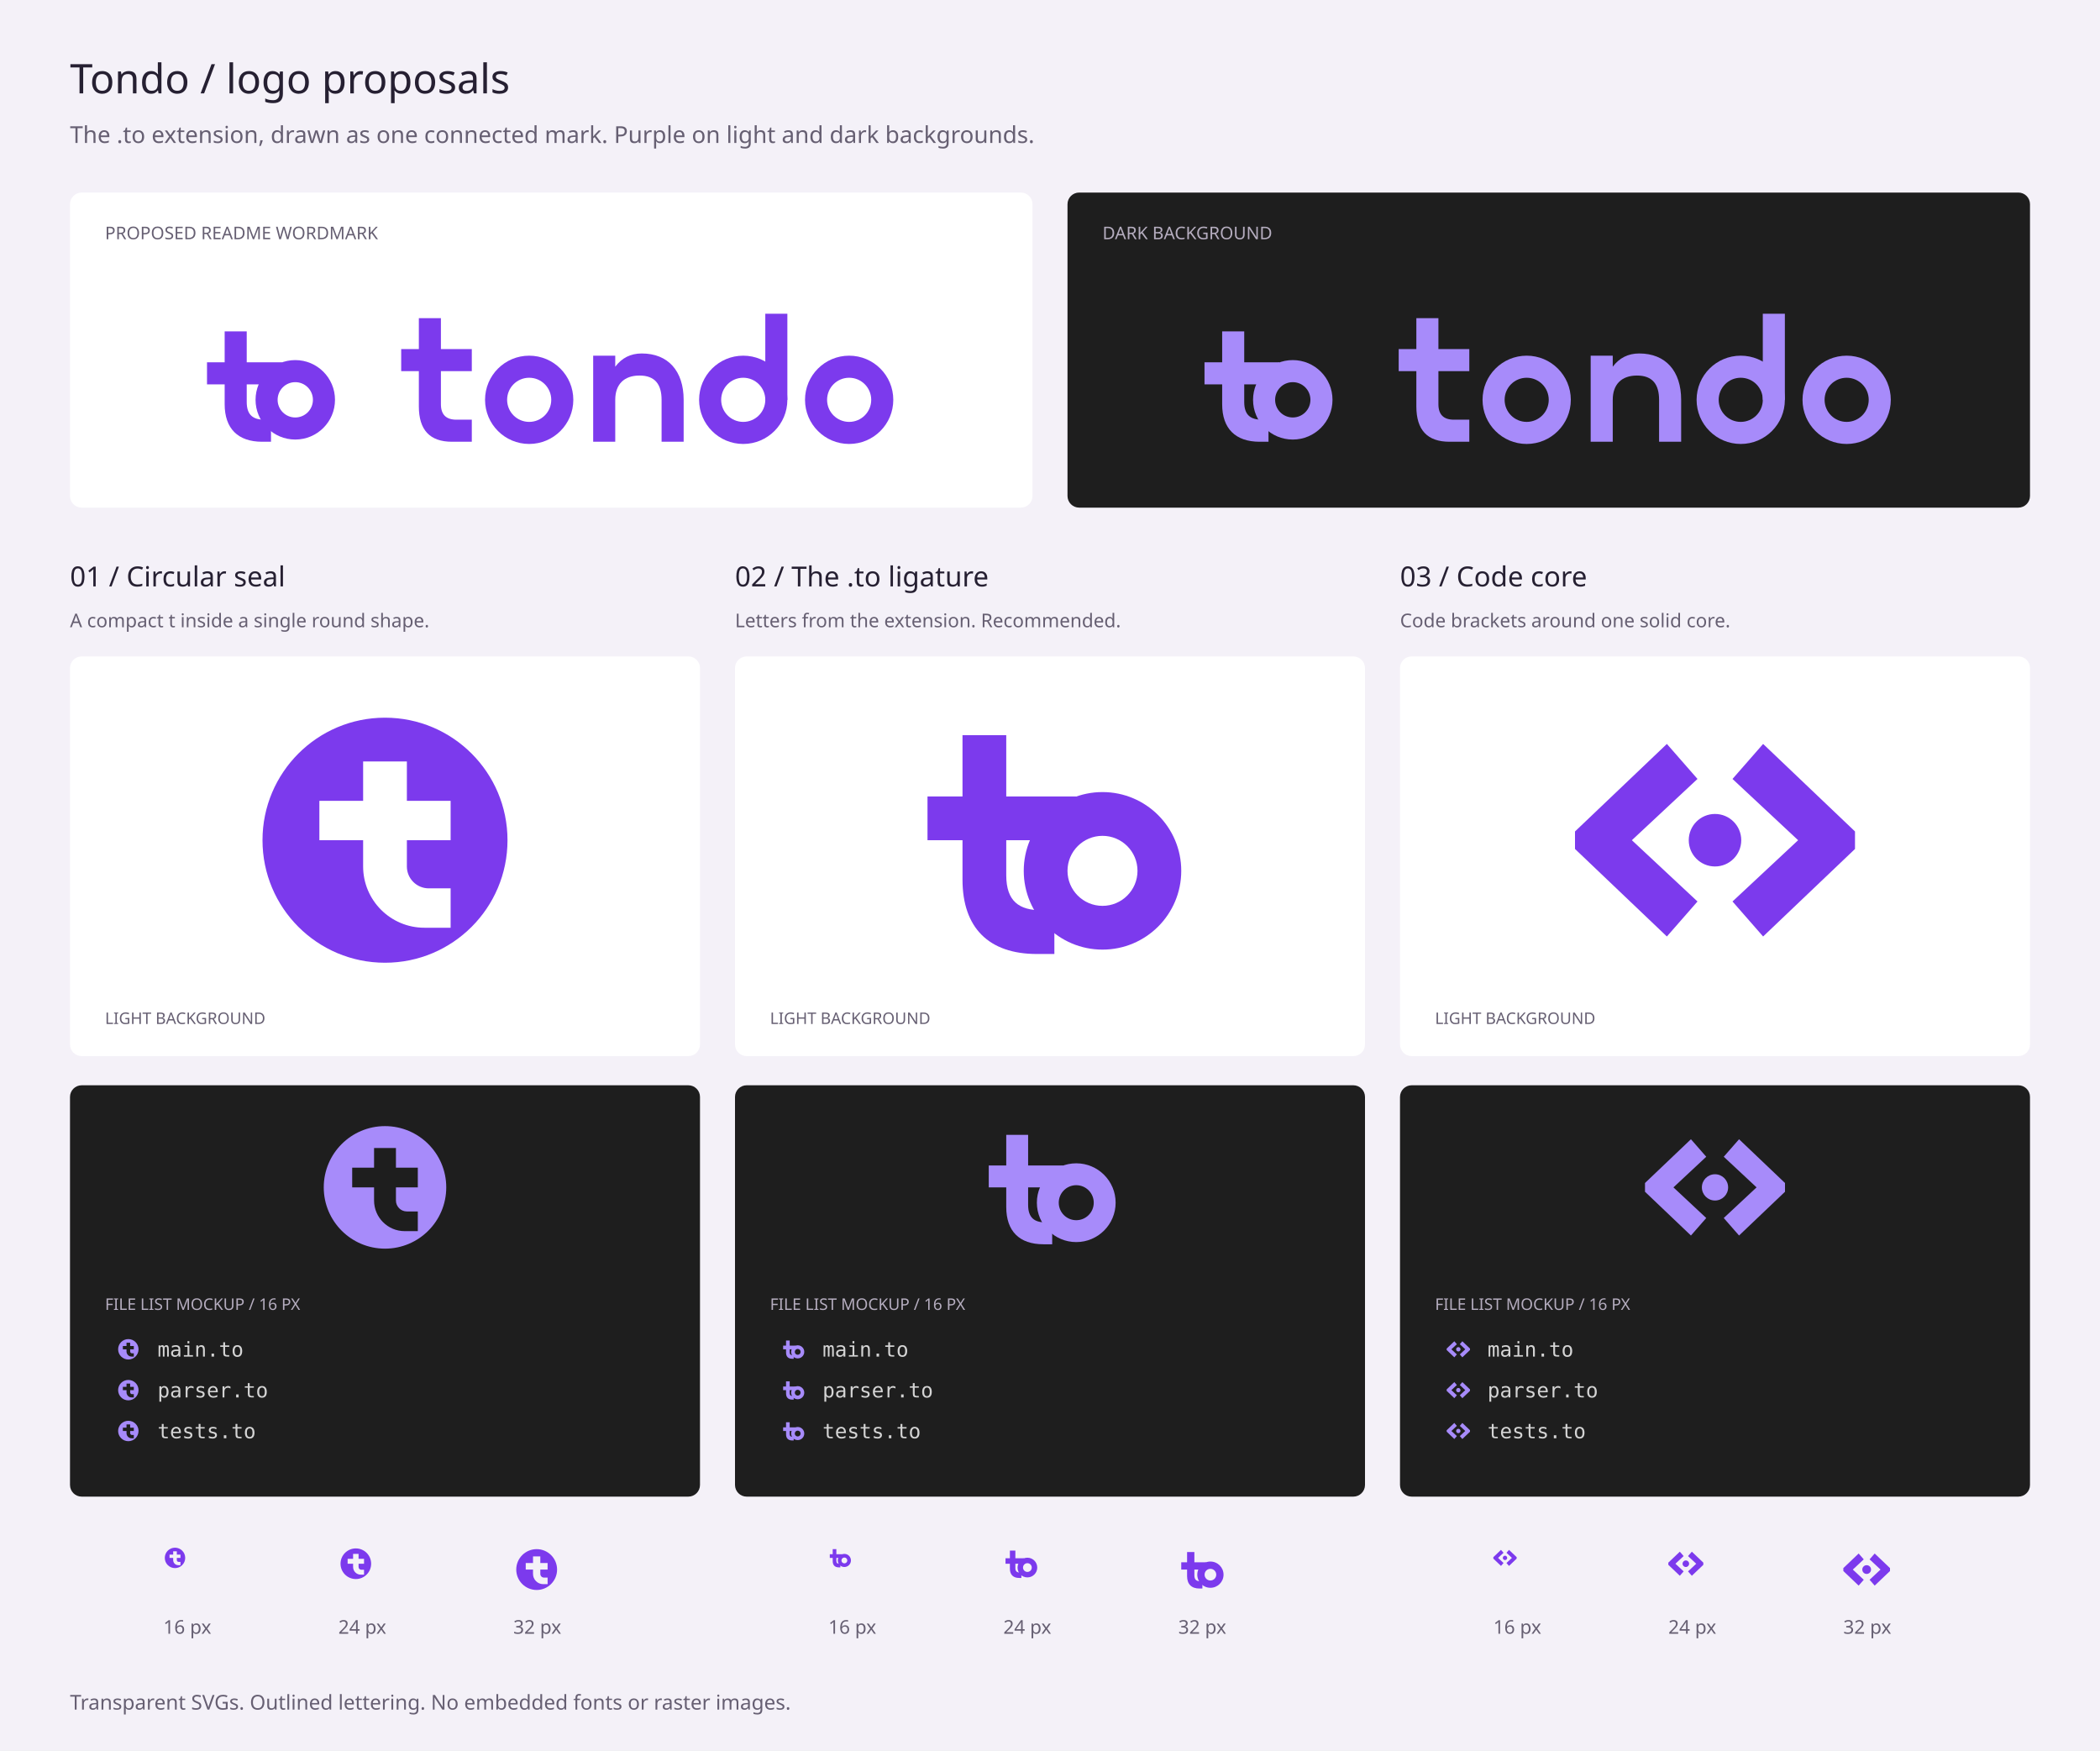
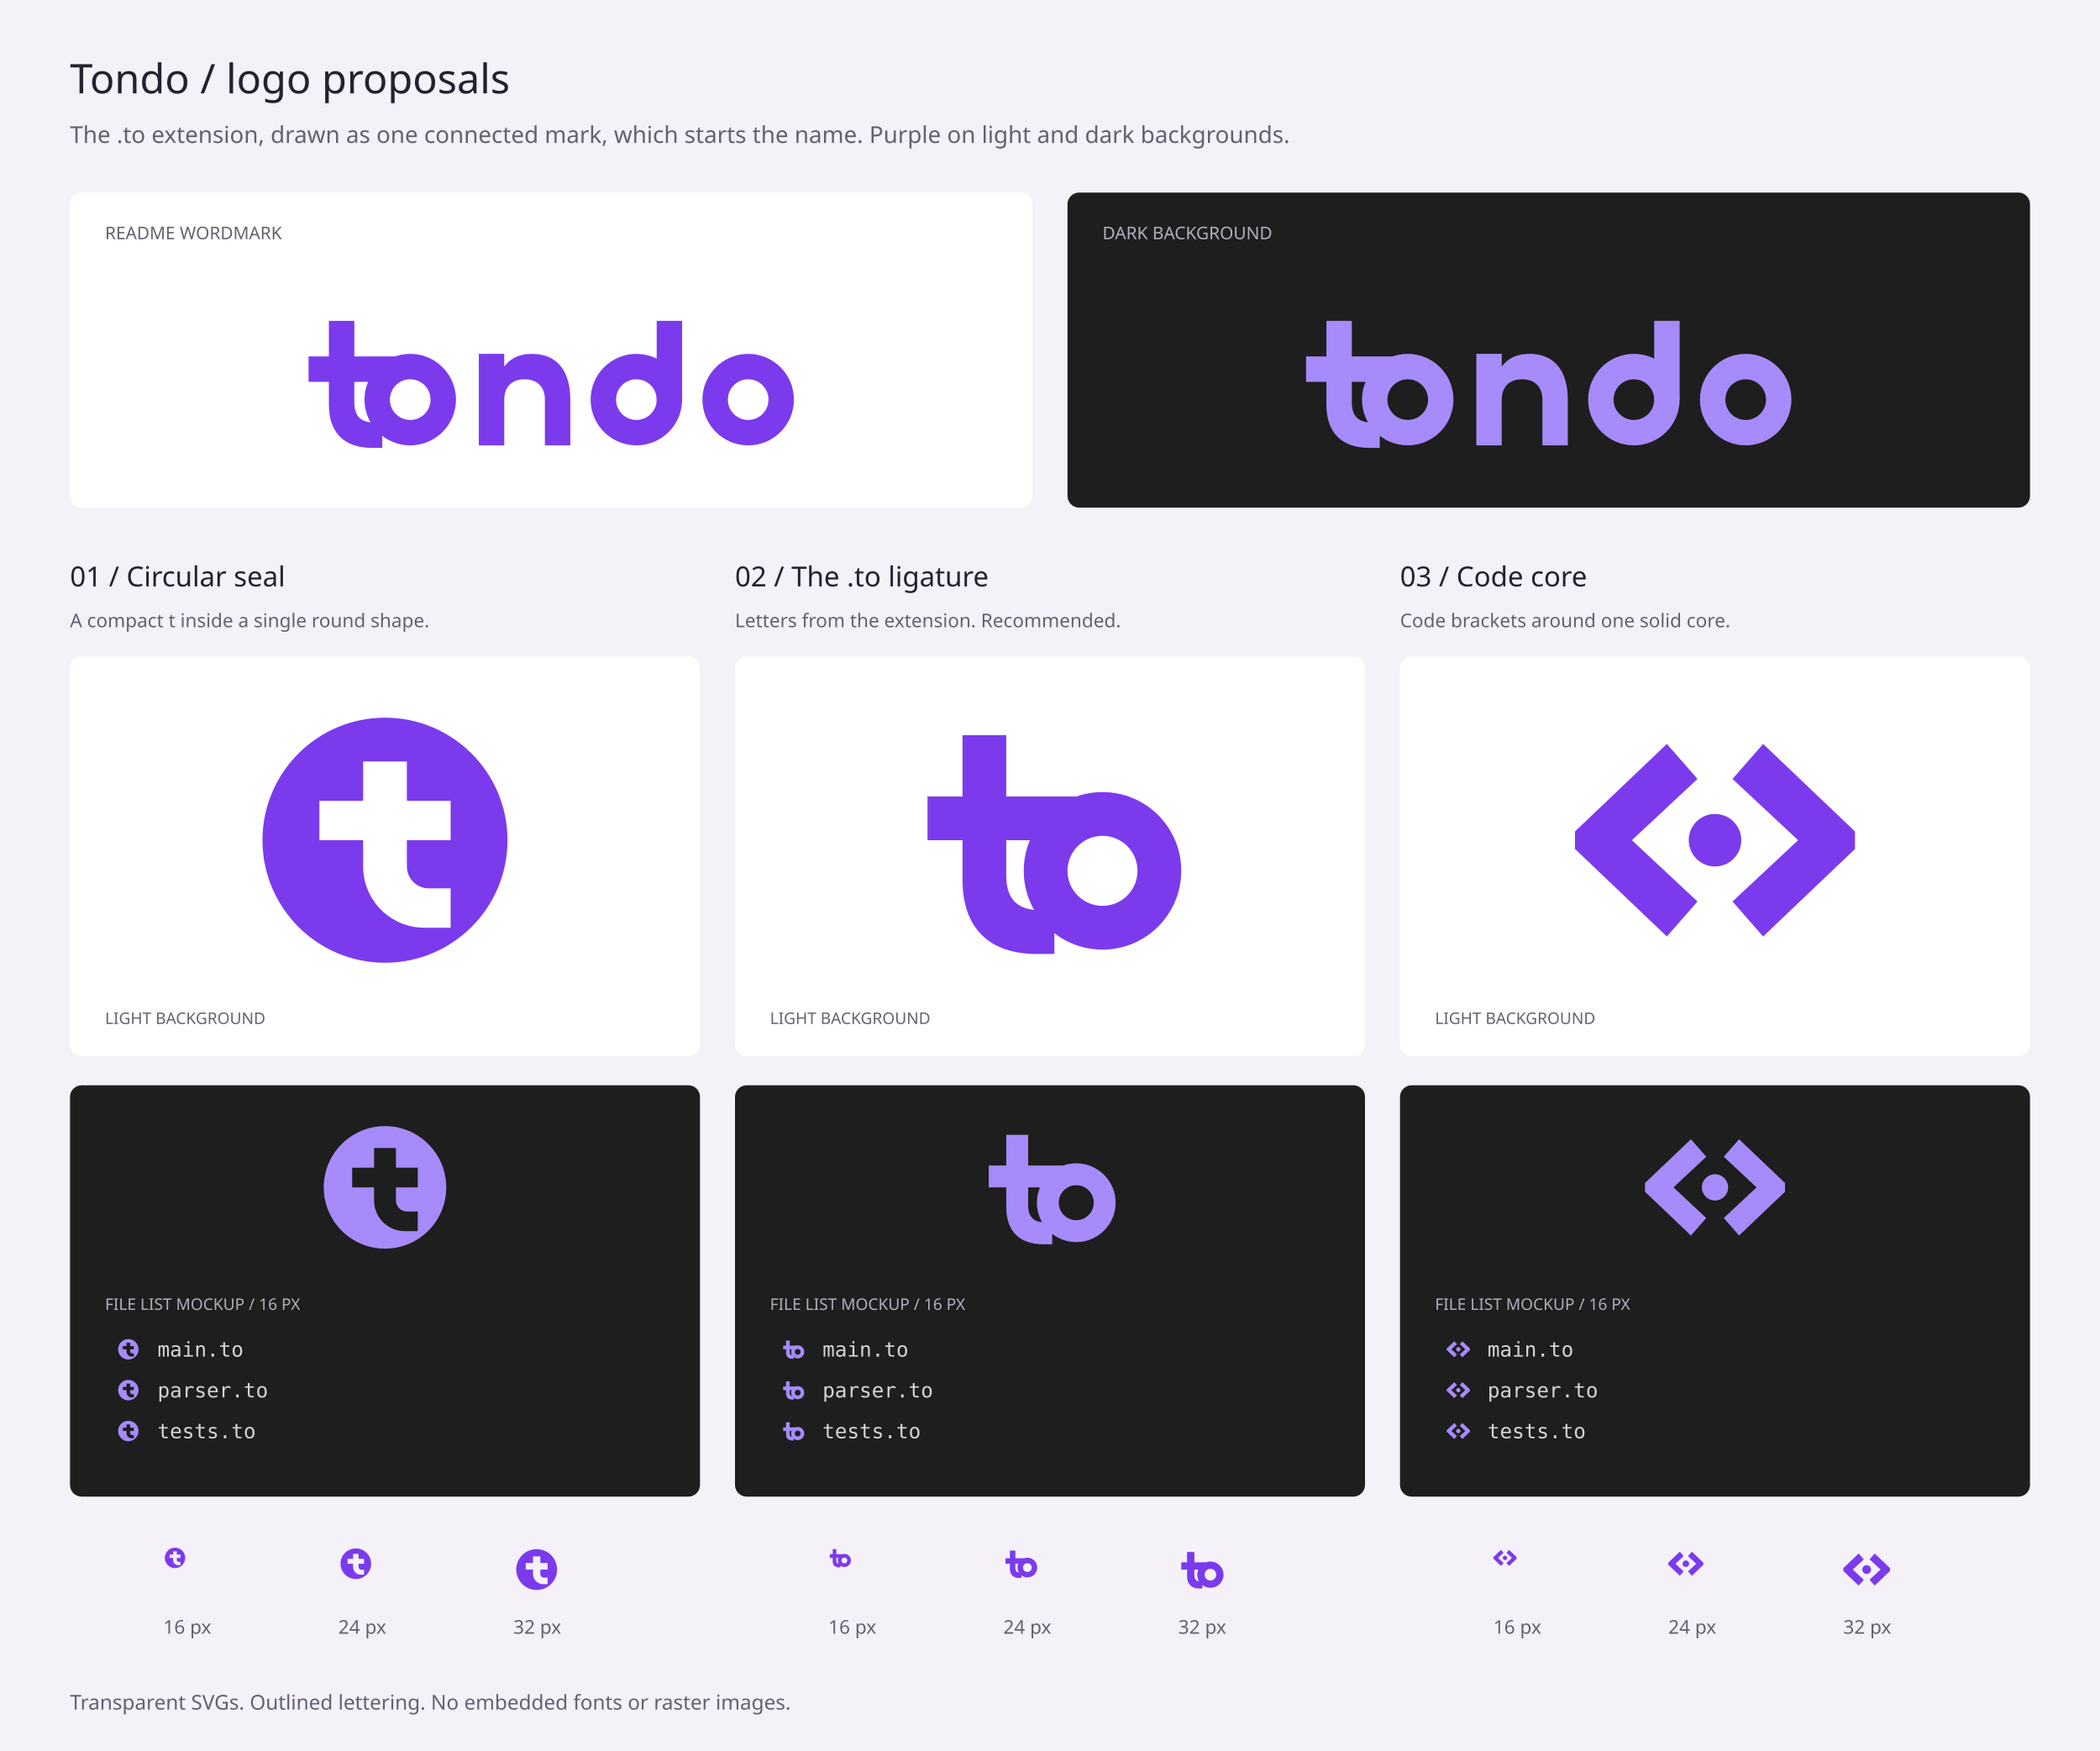
<svg xmlns="http://www.w3.org/2000/svg" width="1440" height="1200" viewBox="0 0 1440 1200" role="img" aria-labelledby="title description">
  <defs>
    <symbol id="seal" viewBox="0 0 64 64">
      <path fill-rule="evenodd" d="M32 4a28 28 0 1 0 0 56 28 28 0 0 0 0-56Zm-5 10h10v9h10v9H37v6a5 5 0 0 0 5 5h5v9h-6a14 14 0 0 1-14-14v-6H17v-9h10Z" />
    </symbol>
    <symbol id="ligature" viewBox="0 0 64 64">
      <path d="M12 8h10v14h16v10H22v8c0 6 3 8 8 8h3v10h-4c-11 0-17-6-17-17v-9H4V22h8Z" />
      <path fill-rule="evenodd" d="M44 21a18 18 0 1 0 0 36 18 18 0 0 0 0-36Zm0 10a8 8 0 1 1 0 16 8 8 0 0 1 0-16Z" />
    </symbol>
    <symbol id="ligature-dark" viewBox="0 0 64 64">
      <path d="M12 8h10v14h16v10H22v8c0 6 3 8 8 8h3v10h-4c-11 0-17-6-17-17v-9H4V22h8Z" />
      <path fill-rule="evenodd" d="M44 21a18 18 0 1 0 0 36 18 18 0 0 0 0-36Zm0 10a8 8 0 1 1 0 16 8 8 0 0 1 0-16Z" />
    </symbol>
    <symbol id="code" viewBox="0 0 64 64">
      <path d="m21 10 7 8-15 14 15 14-7 8L0 34v-4Zm22 0-7 8 15 14-15 14 7 8 21-20v-4Z" />
      <circle cx="32" cy="32" r="6" />
    </symbol>
-     <symbol id="wordmark" viewBox="0 0 332 76">
-       <g transform="translate(6 6)">
-         <path d="M12 8h10v14h16v10H22v8c0 6 3 8 8 8h3v10h-4c-11 0-17-6-17-17v-9H4V22h8Z" />
-         <path fill-rule="evenodd" d="M44 21a18 18 0 1 0 0 36 18 18 0 0 0 0-36Zm0 10a8 8 0 1 1 0 16 8 8 0 0 1 0-16Z" />
-       </g>
-       <g transform="translate(96 6)">
-         <path d="M10 2h10v14h14v10H20v15q0 7 7 7h7v10h-9Q10 58 10 42V26H2V16h8Z" />
-         <path fill-rule="evenodd" d="M60 19a20 20 0 1 0 0 40 20 20 0 0 0 0-40Zm0 10a10 10 0 1 1 0 20 10 10 0 0 1 0-20Z" />
-         <path d="M89 19h10v5c3-4 7-6 12-6 12 0 19 8 19 21v19h-10V39c0-7-3-11-10-11s-11 4-11 11v19H89Z" />
-         <path d="M167 0h10v39h-10Z" />
-         <path fill-rule="evenodd" d="M157 19a20 20 0 1 0 0 40 20 20 0 0 0 0-40Zm0 10a10 10 0 1 1 0 20 10 10 0 0 1 0-20Z" />
-         <path fill-rule="evenodd" d="M205 19a20 20 0 1 0 0 40 20 20 0 0 0 0-40Zm0 10a10 10 0 1 1 0 20 10 10 0 0 1 0-20Z" />
-       </g>
+     <symbol id="wordmark" viewBox="0 0 199 66">
+       <path d="M12 8h10v14h16v10H22v8c0 6 3 8 8 8h3v10h-4c-11 0-17-6-17-17v-9H4V22h8Z" />
+       <path fill-rule="evenodd" d="M44 21a18 18 0 1 0 0 36 18 18 0 0 0 0-36Zm0 10a8 8 0 1 1 0 16 8 8 0 0 1 0-16Z" />
+       <path d="M71 21h10v5c3-4 7-5 11-5 10 0 15 7 15 18v18H97V39c0-5-3-8-8-8s-8 3-8 8v18H71Z" />
+       <path d="M141 8h10v31h-10Z" />
+       <path fill-rule="evenodd" d="M133 21a18 18 0 1 0 0 36 18 18 0 0 0 0-36Zm0 10a8 8 0 1 1 0 16 8 8 0 0 1 0-16Z" />
+       <path fill-rule="evenodd" d="M177 21a18 18 0 1 0 0 36 18 18 0 0 0 0-36Zm0 10a8 8 0 1 1 0 16 8 8 0 0 1 0-16Z" />
    </symbol>
-     <symbol id="wordmark-dark" viewBox="0 0 332 76">
-       <g transform="translate(6 6)">
-         <path d="M12 8h10v14h16v10H22v8c0 6 3 8 8 8h3v10h-4c-11 0-17-6-17-17v-9H4V22h8Z" />
-         <path fill-rule="evenodd" d="M44 21a18 18 0 1 0 0 36 18 18 0 0 0 0-36Zm0 10a8 8 0 1 1 0 16 8 8 0 0 1 0-16Z" />
-       </g>
-       <g transform="translate(96 6)">
-         <path d="M10 2h10v14h14v10H20v15q0 7 7 7h7v10h-9Q10 58 10 42V26H2V16h8Z" />
-         <path fill-rule="evenodd" d="M60 19a20 20 0 1 0 0 40 20 20 0 0 0 0-40Zm0 10a10 10 0 1 1 0 20 10 10 0 0 1 0-20Z" />
-         <path d="M89 19h10v5c3-4 7-6 12-6 12 0 19 8 19 21v19h-10V39c0-7-3-11-10-11s-11 4-11 11v19H89Z" />
-         <path d="M167 0h10v39h-10Z" />
-         <path fill-rule="evenodd" d="M157 19a20 20 0 1 0 0 40 20 20 0 0 0 0-40Zm0 10a10 10 0 1 1 0 20 10 10 0 0 1 0-20Z" />
-         <path fill-rule="evenodd" d="M205 19a20 20 0 1 0 0 40 20 20 0 0 0 0-40Zm0 10a10 10 0 1 1 0 20 10 10 0 0 1 0-20Z" />
-       </g>
+     <symbol id="wordmark-dark" viewBox="0 0 199 66">
+       <path d="M12 8h10v14h16v10H22v8c0 6 3 8 8 8h3v10h-4c-11 0-17-6-17-17v-9H4V22h8Z" />
+       <path fill-rule="evenodd" d="M44 21a18 18 0 1 0 0 36 18 18 0 0 0 0-36Zm0 10a8 8 0 1 1 0 16 8 8 0 0 1 0-16Z" />
+       <path d="M71 21h10v5c3-4 7-5 11-5 10 0 15 7 15 18v18H97V39c0-5-3-8-8-8s-8 3-8 8v18H71Z" />
+       <path d="M141 8h10v31h-10Z" />
+       <path fill-rule="evenodd" d="M133 21a18 18 0 1 0 0 36 18 18 0 0 0 0-36Zm0 10a8 8 0 1 1 0 16 8 8 0 0 1 0-16Z" />
+       <path fill-rule="evenodd" d="M177 21a18 18 0 1 0 0 36 18 18 0 0 0 0-36Zm0 10a8 8 0 1 1 0 16 8 8 0 0 1 0-16Z" />
    </symbol>
  </defs>
  <rect x="0" y="0" width="1440" height="1200" fill="#f4f1f8" rx="0" />
  <text x="48" y="64" font-family="sans-serif" font-size="28" fill="#262032">Tondo / logo proposals</text>
-   <text x="48" y="98" font-family="sans-serif" font-size="16" fill="#665f72">The .to extension, drawn as one connected mark. Purple on light and dark backgrounds.</text>
+   <text x="48" y="98" font-family="sans-serif" font-size="16" fill="#665f72">The .to extension, drawn as one connected mark, which starts the name. Purple on light and dark backgrounds.</text>
  <rect x="48" y="132" width="660" height="216" fill="#ffffff" rx="8" />
  <rect x="732" y="132" width="660" height="216" fill="#1e1e1e" rx="8" />
-   <text x="72" y="164" font-family="sans-serif" font-size="12" fill="#665f72">PROPOSED README WORDMARK</text>
+   <text x="72" y="164" font-family="sans-serif" font-size="12" fill="#665f72">README WORDMARK</text>
  <text x="756" y="164" font-family="sans-serif" font-size="12" fill="#b5adbf">DARK BACKGROUND</text>
-   <use href="#wordmark" x="126" y="206" width="504" height="115" fill="#7c3aed" />
-   <use href="#wordmark-dark" x="810" y="206" width="504" height="115" fill="#a78bfa" />
+   <use href="#wordmark" x="204" y="206" width="348" height="115" fill="#7c3aed" />
+   <use href="#wordmark-dark" x="888" y="206" width="348" height="115" fill="#a78bfa" />
  <text x="48" y="402" font-family="sans-serif" font-size="19" fill="#262032">01 / Circular seal</text>
  <text x="48" y="430" font-family="sans-serif" font-size="13" fill="#665f72">A compact t inside a single round shape.</text>
  <rect x="48" y="450" width="432" height="274" fill="#ffffff" rx="8" />
  <use href="#seal" x="168" y="480" width="192" height="192" fill="#7c3aed" />
  <text x="72" y="702" font-family="sans-serif" font-size="11" fill="#665f72">LIGHT BACKGROUND</text>
  <rect x="48" y="744" width="432" height="282" fill="#1e1e1e" rx="8" />
  <use href="#seal" x="216" y="766" width="96" height="96" fill="#a78bfa" />
  <text x="72" y="898" font-family="sans-serif" font-size="11" fill="#b5adbf">FILE LIST MOCKUP / 16 PX</text>
  <use href="#seal" x="80" y="917" width="16" height="16" fill="#a78bfa" />
  <text x="108" y="930" font-family="monospace" font-size="14" fill="#d4d4d4">main.to</text>
  <use href="#seal" x="80" y="945" width="16" height="16" fill="#a78bfa" />
  <text x="108" y="958" font-family="monospace" font-size="14" fill="#d4d4d4">parser.to</text>
  <use href="#seal" x="80" y="973" width="16" height="16" fill="#a78bfa" />
  <text x="108" y="986" font-family="monospace" font-size="14" fill="#d4d4d4">tests.to</text>
  <use href="#seal" x="112" y="1060" width="16" height="16" fill="#7c3aed" />
  <text x="112" y="1120" font-family="sans-serif" font-size="13" fill="#665f72">16 px</text>
  <use href="#seal" x="232" y="1060" width="24" height="24" fill="#7c3aed" />
  <text x="232" y="1120" font-family="sans-serif" font-size="13" fill="#665f72">24 px</text>
  <use href="#seal" x="352" y="1060" width="32" height="32" fill="#7c3aed" />
  <text x="352" y="1120" font-family="sans-serif" font-size="13" fill="#665f72">32 px</text>
  <text x="504" y="402" font-family="sans-serif" font-size="19" fill="#262032">02 / The .to ligature</text>
  <text x="504" y="430" font-family="sans-serif" font-size="13" fill="#665f72">Letters from the extension. Recommended.</text>
  <rect x="504" y="450" width="432" height="274" fill="#ffffff" rx="8" />
  <use href="#ligature" x="624" y="480" width="192" height="192" fill="#7c3aed" />
  <text x="528" y="702" font-family="sans-serif" font-size="11" fill="#665f72">LIGHT BACKGROUND</text>
  <rect x="504" y="744" width="432" height="282" fill="#1e1e1e" rx="8" />
  <use href="#ligature-dark" x="672" y="766" width="96" height="96" fill="#a78bfa" />
  <text x="528" y="898" font-family="sans-serif" font-size="11" fill="#b5adbf">FILE LIST MOCKUP / 16 PX</text>
  <use href="#ligature-dark" x="536" y="917" width="16" height="16" fill="#a78bfa" />
  <text x="564" y="930" font-family="monospace" font-size="14" fill="#d4d4d4">main.to</text>
  <use href="#ligature-dark" x="536" y="945" width="16" height="16" fill="#a78bfa" />
  <text x="564" y="958" font-family="monospace" font-size="14" fill="#d4d4d4">parser.to</text>
  <use href="#ligature-dark" x="536" y="973" width="16" height="16" fill="#a78bfa" />
  <text x="564" y="986" font-family="monospace" font-size="14" fill="#d4d4d4">tests.to</text>
  <use href="#ligature" x="568" y="1060" width="16" height="16" fill="#7c3aed" />
  <text x="568" y="1120" font-family="sans-serif" font-size="13" fill="#665f72">16 px</text>
  <use href="#ligature" x="688" y="1060" width="24" height="24" fill="#7c3aed" />
  <text x="688" y="1120" font-family="sans-serif" font-size="13" fill="#665f72">24 px</text>
  <use href="#ligature" x="808" y="1060" width="32" height="32" fill="#7c3aed" />
  <text x="808" y="1120" font-family="sans-serif" font-size="13" fill="#665f72">32 px</text>
  <text x="960" y="402" font-family="sans-serif" font-size="19" fill="#262032">03 / Code core</text>
  <text x="960" y="430" font-family="sans-serif" font-size="13" fill="#665f72">Code brackets around one solid core.</text>
  <rect x="960" y="450" width="432" height="274" fill="#ffffff" rx="8" />
  <use href="#code" x="1080" y="480" width="192" height="192" fill="#7c3aed" />
  <text x="984" y="702" font-family="sans-serif" font-size="11" fill="#665f72">LIGHT BACKGROUND</text>
  <rect x="960" y="744" width="432" height="282" fill="#1e1e1e" rx="8" />
  <use href="#code" x="1128" y="766" width="96" height="96" fill="#a78bfa" />
  <text x="984" y="898" font-family="sans-serif" font-size="11" fill="#b5adbf">FILE LIST MOCKUP / 16 PX</text>
  <use href="#code" x="992" y="917" width="16" height="16" fill="#a78bfa" />
  <text x="1020" y="930" font-family="monospace" font-size="14" fill="#d4d4d4">main.to</text>
  <use href="#code" x="992" y="945" width="16" height="16" fill="#a78bfa" />
  <text x="1020" y="958" font-family="monospace" font-size="14" fill="#d4d4d4">parser.to</text>
  <use href="#code" x="992" y="973" width="16" height="16" fill="#a78bfa" />
  <text x="1020" y="986" font-family="monospace" font-size="14" fill="#d4d4d4">tests.to</text>
  <use href="#code" x="1024" y="1060" width="16" height="16" fill="#7c3aed" />
  <text x="1024" y="1120" font-family="sans-serif" font-size="13" fill="#665f72">16 px</text>
  <use href="#code" x="1144" y="1060" width="24" height="24" fill="#7c3aed" />
  <text x="1144" y="1120" font-family="sans-serif" font-size="13" fill="#665f72">24 px</text>
  <use href="#code" x="1264" y="1060" width="32" height="32" fill="#7c3aed" />
  <text x="1264" y="1120" font-family="sans-serif" font-size="13" fill="#665f72">32 px</text>
  <text x="48" y="1172" font-family="sans-serif" font-size="14" fill="#665f72">Transparent SVGs. Outlined lettering. No embedded fonts or raster images.</text>
</svg>
